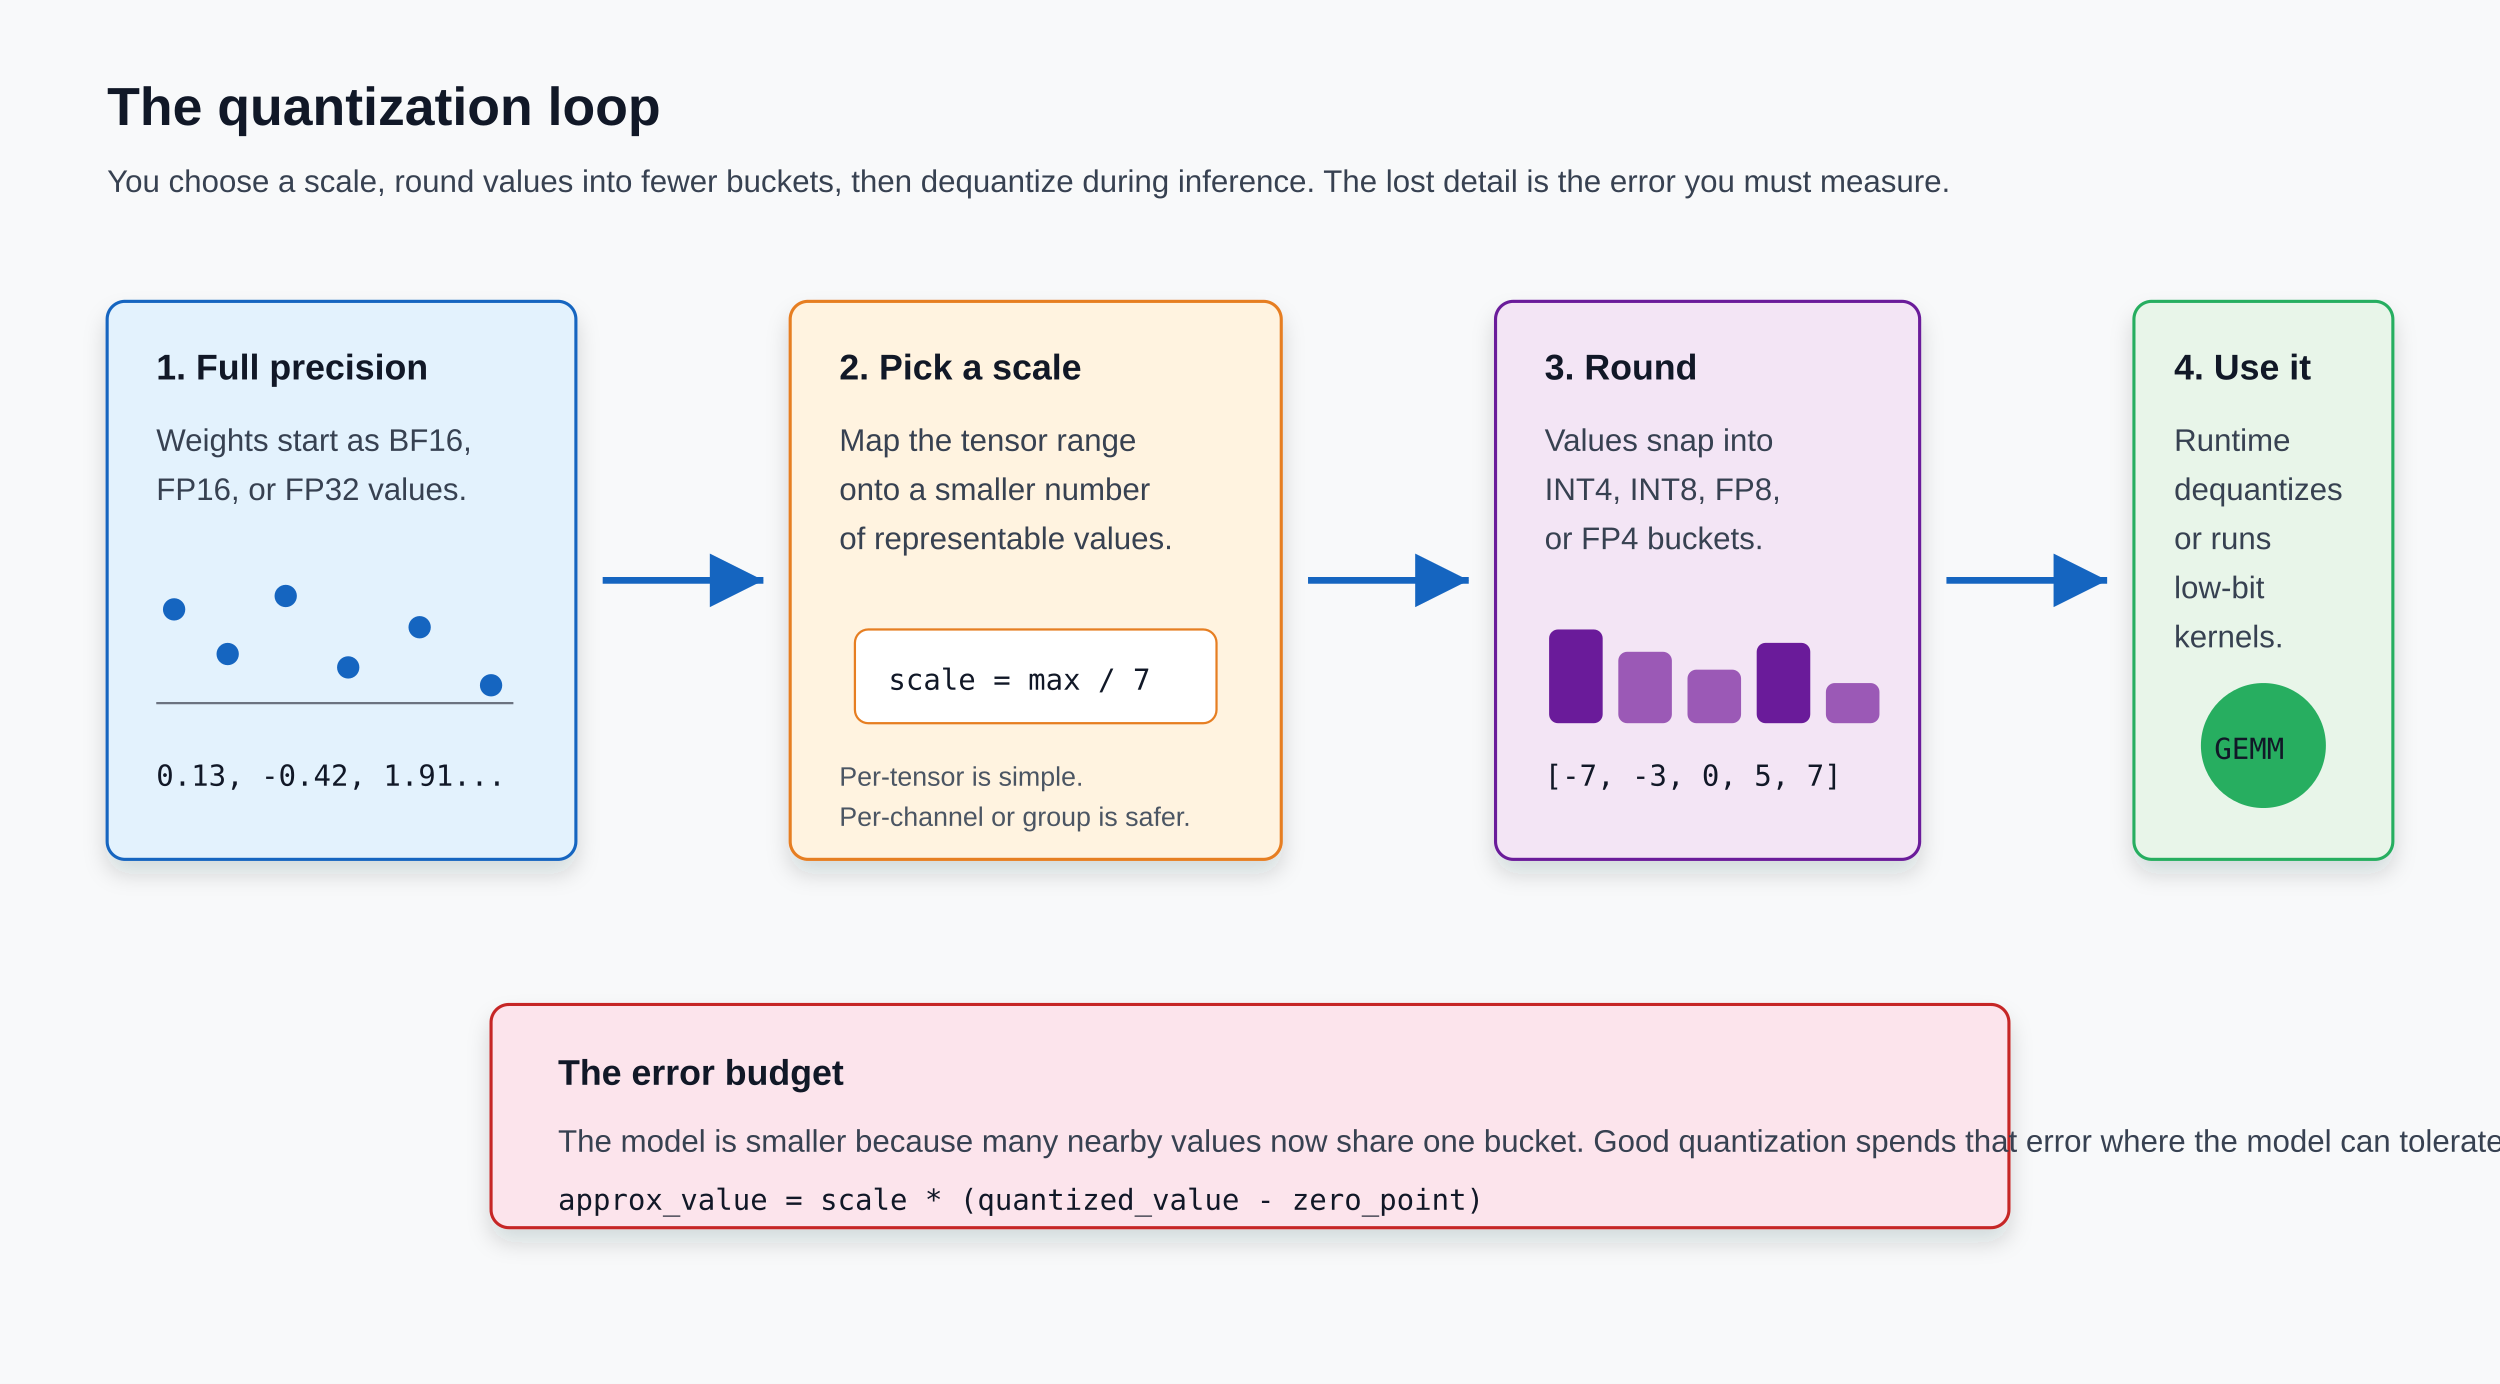
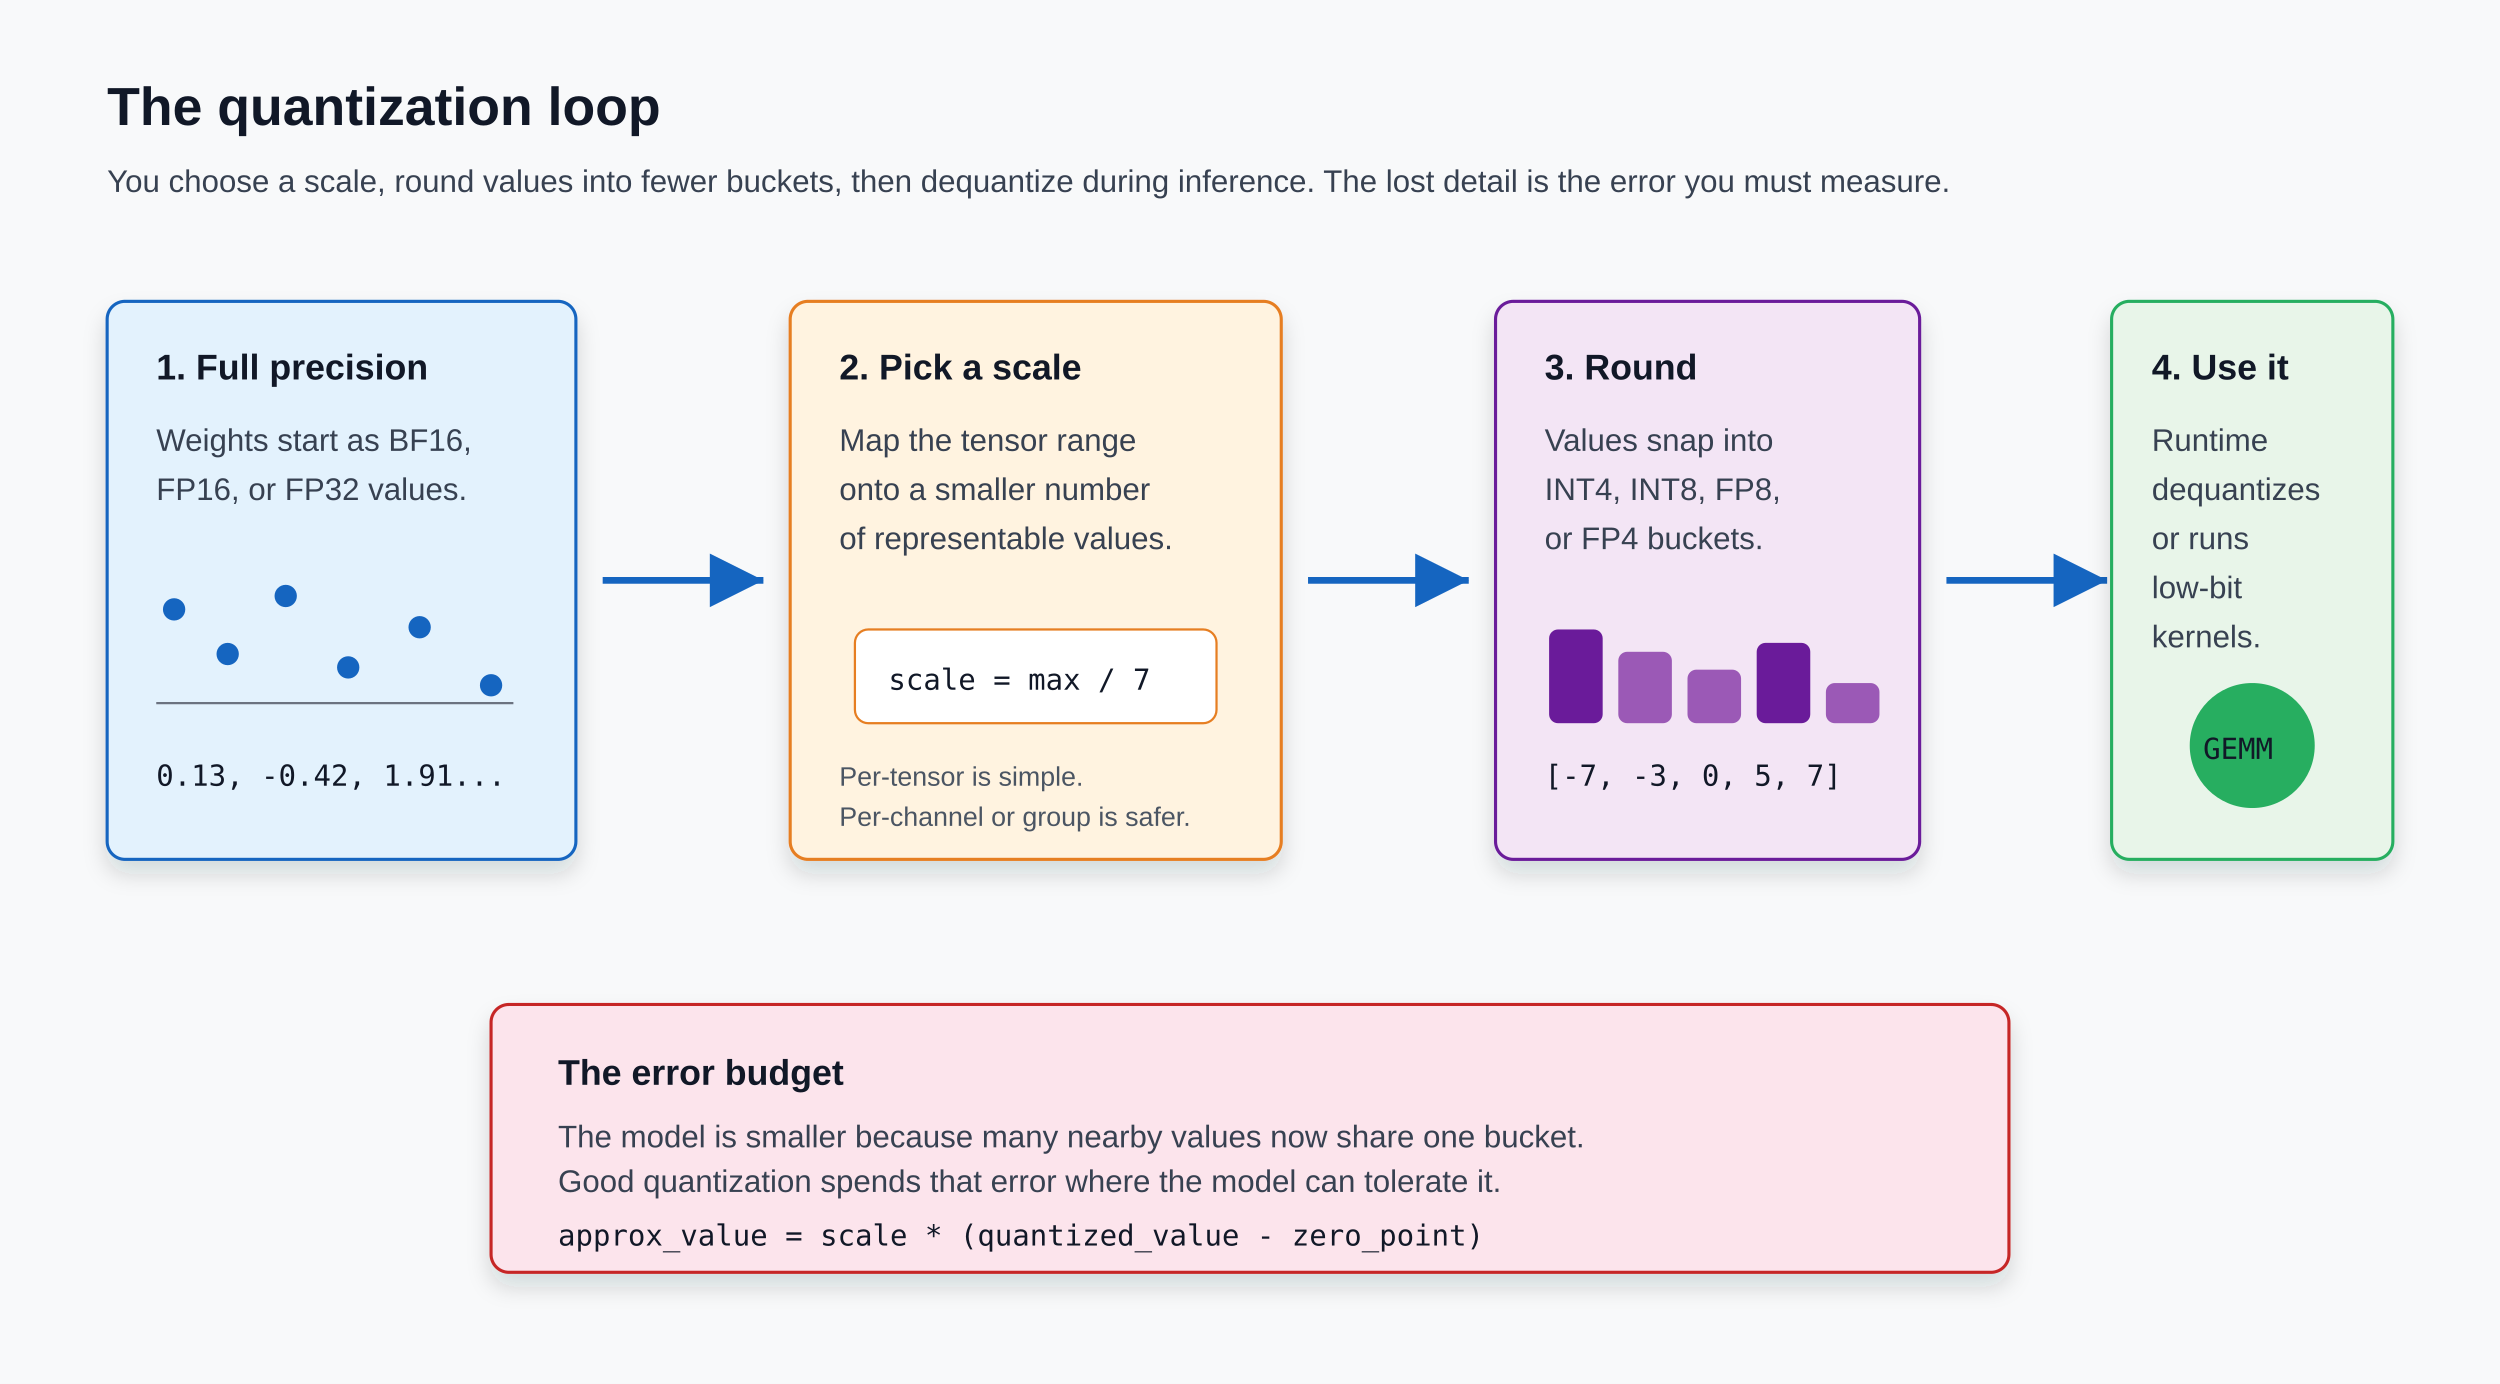
<svg xmlns="http://www.w3.org/2000/svg" width="1120" height="620" viewBox="0 0 1120 620" role="img" aria-labelledby="title desc">
  <defs>
    <filter id="shadow" x="-20%" y="-20%" width="140%" height="140%">
      <feDropShadow dx="0" dy="6" stdDeviation="5" flood-color="#1f2937" flood-opacity="0.15" />
    </filter>
    <marker id="arrow" markerWidth="12" markerHeight="12" refX="10" refY="6" orient="auto">
      <path d="M2,2 L10,6 L2,10 Z" fill="#1565c0" />
    </marker>
    <style>
      .bg { fill: #f8f9fa; }
      .card { fill: #ffffff; stroke: #d7dee8; stroke-width: 1.4; filter: url(#shadow); }
      .title { font: 700 24px Arial, sans-serif; fill: #111827; }
      .label { font: 700 16px Arial, sans-serif; fill: #111827; }
      .text { font: 14px Arial, sans-serif; fill: #374151; }
      .small { font: 12px Arial, sans-serif; fill: #4b5563; }
      .mono { font: 13px "SFMono-Regular", Consolas, monospace; fill: #111827; }
      .blue { fill: #e3f2fd; stroke: #1565c0; }
      .orange { fill: #fff3e0; stroke: #e67e22; }
      .green { fill: #e8f5e9; stroke: #27ae60; }
      .purple { fill: #f3e5f5; stroke: #6a1b9a; }
      .red { fill: #fce4ec; stroke: #c62828; }
      .arrow { stroke: #1565c0; stroke-width: 3; fill: none; marker-end: url(#arrow); }
      .tick { stroke: #6b7280; stroke-width: 1; }
    </style>
  </defs>
  <rect class="bg" width="1120" height="620" />
  <text class="title" x="48" y="56">The quantization loop</text>
  <text class="text" x="48" y="86">You choose a scale, round values into fewer buckets, then dequantize during inference. The lost detail is the error you must measure.</text>
  <rect class="card blue" x="48" y="135" width="210" height="250" rx="8" />
  <text class="label" x="70" y="170">1. Full precision</text>
  <text class="text" x="70" y="202">Weights start as BF16,</text>
  <text class="text" x="70" y="224">FP16, or FP32 values.</text>
  <g transform="translate(70 255)">
    <line class="tick" x1="0" y1="60" x2="160" y2="60" />
    <circle cx="8" cy="18" r="5" fill="#1565c0" />
    <circle cx="32" cy="38" r="5" fill="#1565c0" />
    <circle cx="58" cy="12" r="5" fill="#1565c0" />
    <circle cx="86" cy="44" r="5" fill="#1565c0" />
    <circle cx="118" cy="26" r="5" fill="#1565c0" />
    <circle cx="150" cy="52" r="5" fill="#1565c0" />
  </g>
  <text class="mono" x="70" y="352">0.13, -0.42, 1.91...</text>
  <path class="arrow" d="M270 260 C300 260 315 260 342 260" />
  <rect class="card orange" x="354" y="135" width="220" height="250" rx="8" />
  <text class="label" x="376" y="170">2. Pick a scale</text>
  <text class="text" x="376" y="202">Map the tensor range</text>
  <text class="text" x="376" y="224">onto a smaller number</text>
  <text class="text" x="376" y="246">of representable values.</text>
  <rect x="383" y="282" width="162" height="42" rx="6" fill="#ffffff" stroke="#e67e22" />
  <text class="mono" x="398" y="309">scale = max / 7</text>
  <text class="small" x="376" y="352">Per-tensor is simple.</text>
  <text class="small" x="376" y="370">Per-channel or group is safer.</text>
  <path class="arrow" d="M586 260 C616 260 631 260 658 260" />
  <rect class="card purple" x="670" y="135" width="190" height="250" rx="8" />
  <text class="label" x="692" y="170">3. Round</text>
  <text class="text" x="692" y="202">Values snap into</text>
  <text class="text" x="692" y="224">INT4, INT8, FP8,</text>
  <text class="text" x="692" y="246">or FP4 buckets.</text>
  <g transform="translate(694 282)">
    <rect x="0" y="0" width="24" height="42" rx="4" fill="#6a1b9a" />
    <rect x="31" y="10" width="24" height="32" rx="4" fill="#9b59b6" />
    <rect x="62" y="18" width="24" height="24" rx="4" fill="#9b59b6" />
    <rect x="93" y="6" width="24" height="36" rx="4" fill="#6a1b9a" />
    <rect x="124" y="24" width="24" height="18" rx="4" fill="#9b59b6" />
  </g>
  <text class="mono" x="692" y="352">[-7, -3, 0, 5, 7]</text>
  <path class="arrow" d="M872 260 C902 260 917 260 944 260" />
-   <rect class="card green" x="956" y="135" width="116" height="250" rx="8" />
-   <text class="label" x="974" y="170">4. Use it</text>
-   <text class="text" x="974" y="202">Runtime</text>
-   <text class="text" x="974" y="224">dequantizes</text>
-   <text class="text" x="974" y="246">or runs</text>
-   <text class="text" x="974" y="268">low-bit</text>
-   <text class="text" x="974" y="290">kernels.</text>
-   <circle cx="1014" cy="334" r="28" fill="#27ae60" />
-   <text class="mono" x="992" y="340" fill="#ffffff">GEMM</text>
-   <rect class="card red" x="220" y="450" width="680" height="100" rx="8" />
+   <rect class="card green" x="946" y="135" width="126" height="250" rx="8" />
+   <text class="label" x="964" y="170">4. Use it</text>
+   <text class="text" x="964" y="202">Runtime</text>
+   <text class="text" x="964" y="224">dequantizes</text>
+   <text class="text" x="964" y="246">or runs</text>
+   <text class="text" x="964" y="268">low-bit</text>
+   <text class="text" x="964" y="290">kernels.</text>
+   <circle cx="1009" cy="334" r="28" fill="#27ae60" />
+   <text class="mono" x="987" y="340" fill="#ffffff">GEMM</text>
+   <rect class="card red" x="220" y="450" width="680" height="120" rx="8" />
  <text class="label" x="250" y="486">The error budget</text>
-   <text class="text" x="250" y="516">The model is smaller because many nearby values now share one bucket. Good quantization spends that error where the model can tolerate it.</text>
-   <text class="mono" x="250" y="542">approx_value = scale * (quantized_value - zero_point)</text>
+   <text class="text" x="250" y="514">The model is smaller because many nearby values now share one bucket.</text>
+   <text class="text" x="250" y="534">Good quantization spends that error where the model can tolerate it.</text>
+   <text class="mono" x="250" y="558">approx_value = scale * (quantized_value - zero_point)</text>
</svg>
